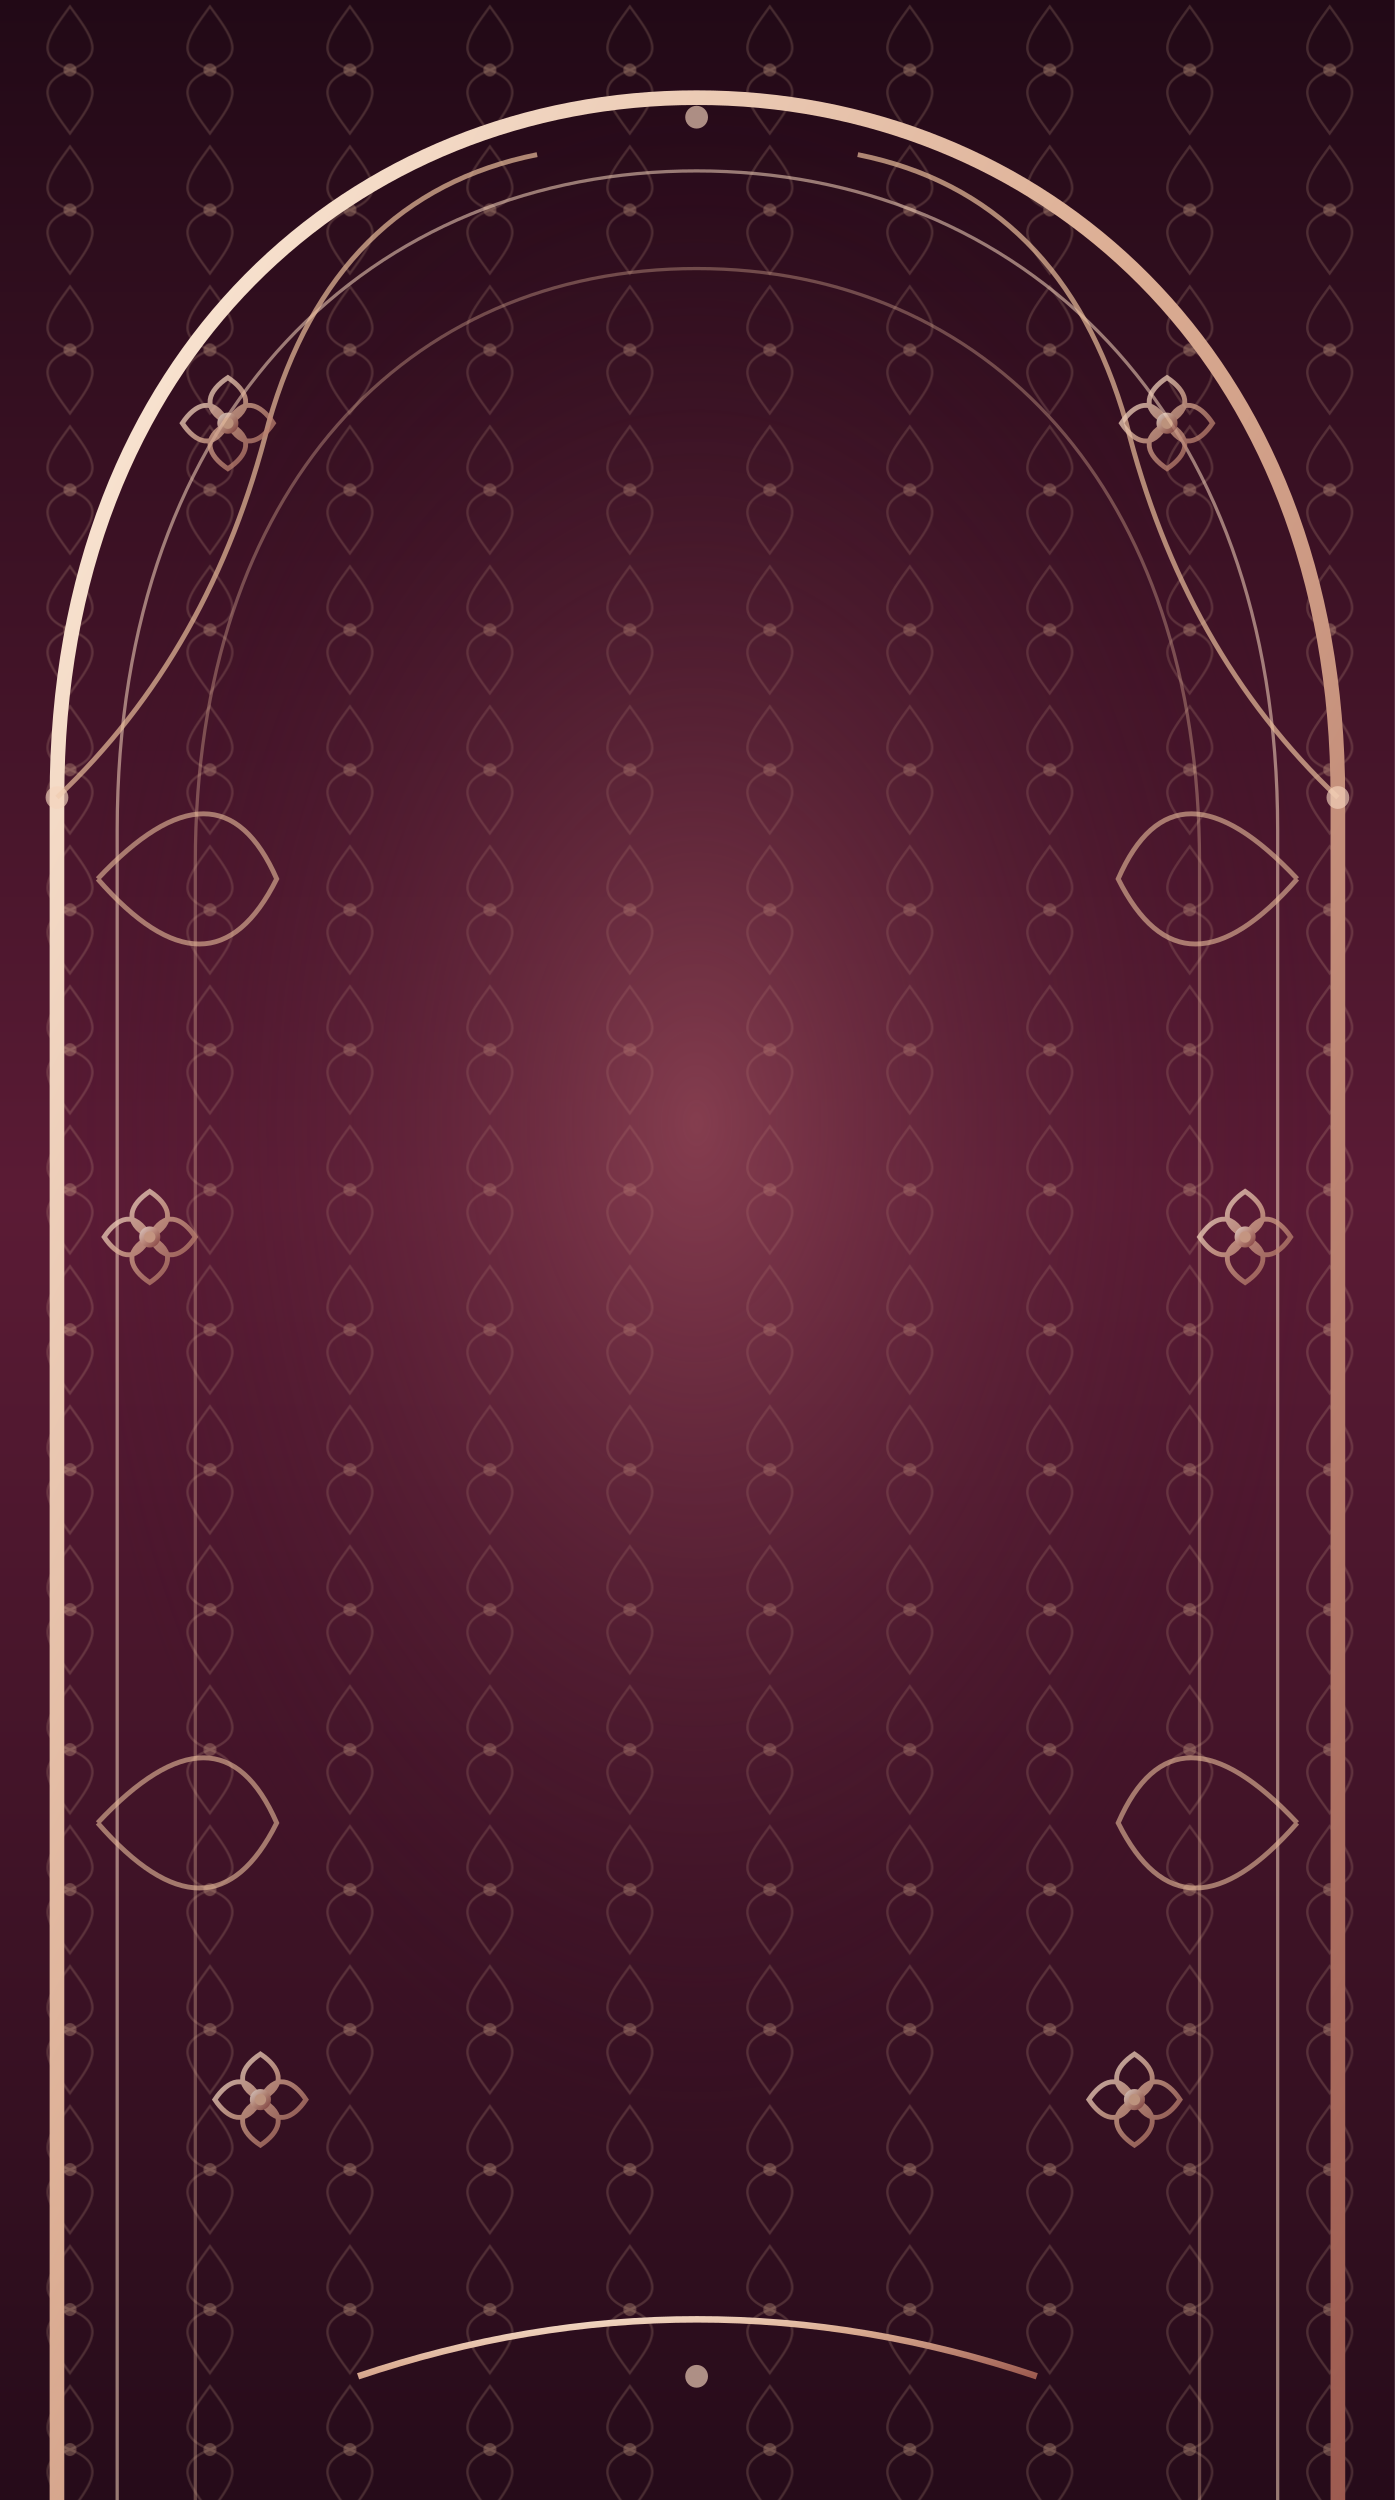
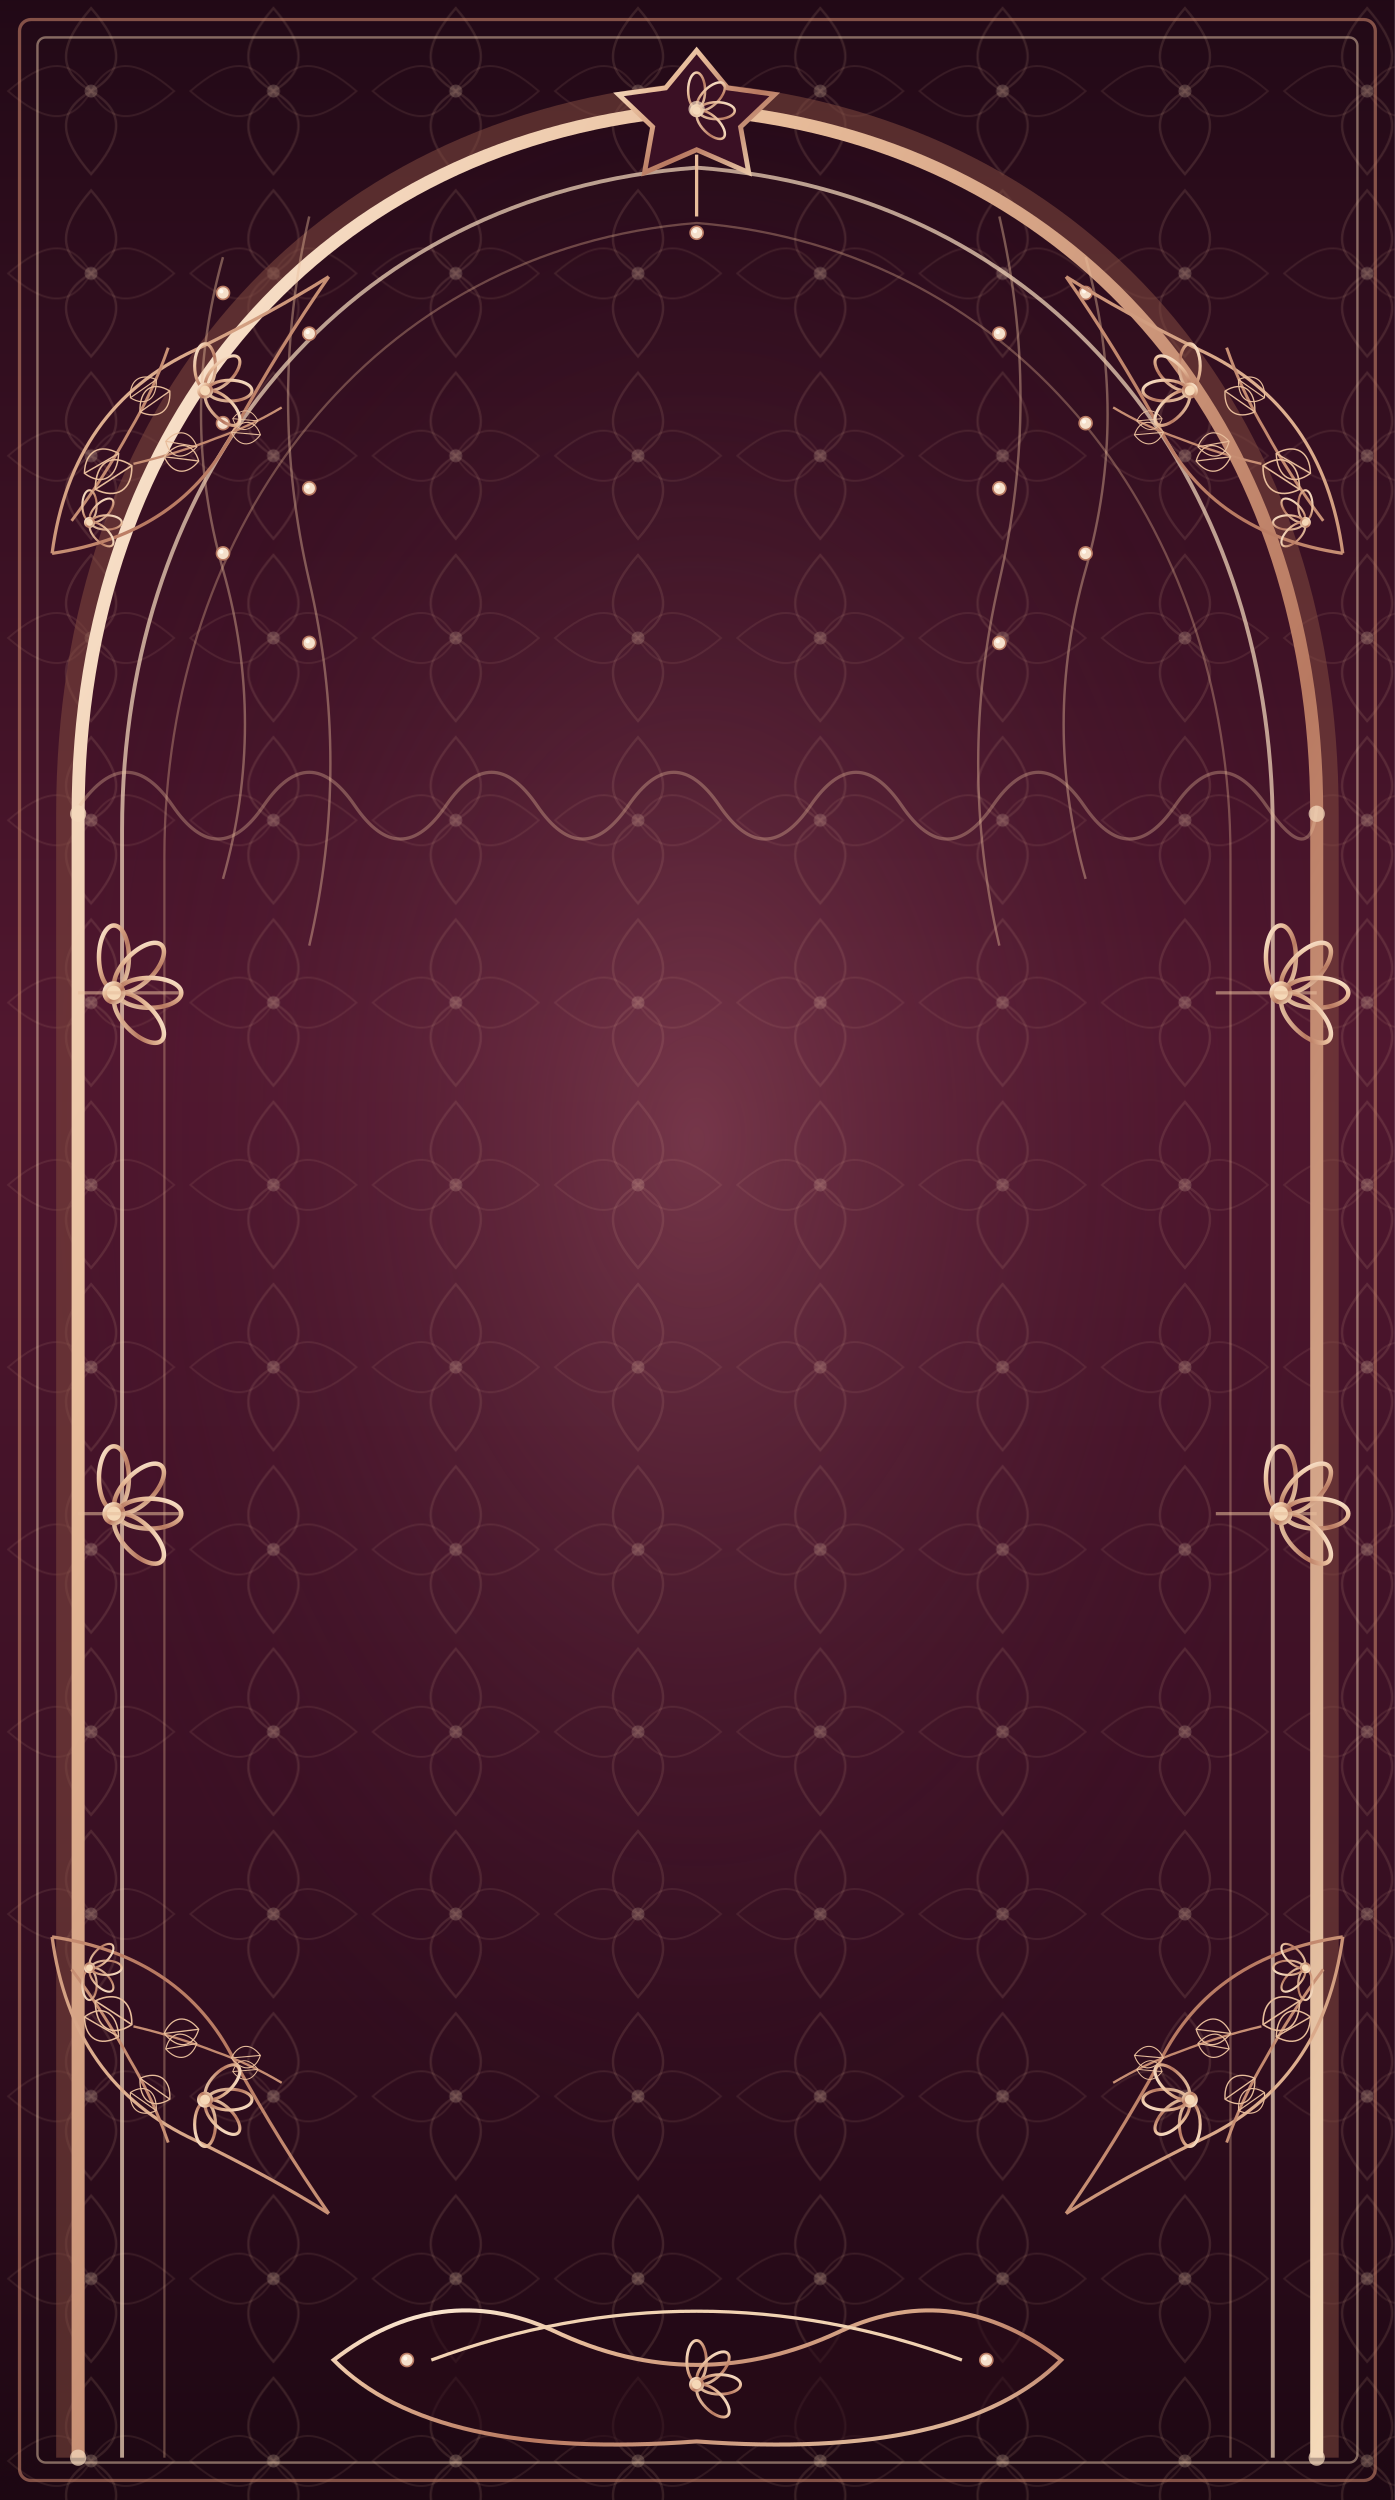
<svg xmlns="http://www.w3.org/2000/svg" viewBox="0 0 857 1536">
  <defs>
    <linearGradient id="wine" x2="0" y2="1">
      <stop stop-color="#210916" />
-       <stop offset=".48" stop-color="#5b1b35" />
-       <stop offset="1" stop-color="#250b19" />
+       <stop offset=".42" stop-color="#51172f" />
+       <stop offset=".72" stop-color="#3b1024" />
+       <stop offset="1" stop-color="#1c0712" />
    </linearGradient>
    <linearGradient id="gold" x2="1" y2="1">
-       <stop stop-color="#fff0df" />
-       <stop offset=".45" stop-color="#dcae94" />
-       <stop offset="1" stop-color="#9d5b50" />
+       <stop stop-color="#fff1df" />
+       <stop offset=".28" stop-color="#e8bd9b" />
+       <stop offset=".62" stop-color="#b87961" />
+       <stop offset="1" stop-color="#f4d9b8" />
    </linearGradient>
    <radialGradient id="glow">
-       <stop stop-color="#a95a65" stop-opacity=".55" />
+       <stop stop-color="#c77b83" stop-opacity=".32" />
      <stop offset="1" stop-color="#3a1024" stop-opacity="0" />
    </radialGradient>
-     <pattern id="motif" width="86" height="86" patternUnits="userSpaceOnUse">
-       <path d="M43 4 C56 22 66 34 43 43 C20 34 30 22 43 4Z M43 82 C30 64 20 52 43 43 C66 52 56 64 43 82Z" fill="none" stroke="#e8bd9b" stroke-opacity=".18" stroke-width="1.5" />
-       <circle cx="43" cy="43" r="4" fill="#e8bd9b" fill-opacity=".28" />
+     <pattern id="brocade" width="112" height="112" patternUnits="userSpaceOnUse">
+       <path d="M56 5C75 27 78 43 56 56C34 43 37 27 56 5ZM56 107C37 85 34 69 56 56C78 69 75 85 56 107Z" fill="none" stroke="#e8bd9b" stroke-opacity=".13" stroke-width="1.5" />
+       <path d="M5 56C27 37 43 34 56 56C43 78 27 75 5 56ZM107 56C85 75 69 78 56 56C69 34 85 37 107 56Z" fill="none" stroke="#e8bd9b" stroke-opacity=".1" stroke-width="1.2" />
+       <circle cx="56" cy="56" r="4" fill="#f3d6b7" fill-opacity=".22" />
    </pattern>
-     <g id="flower" fill="none" stroke="url(#gold)" stroke-width="3">
-       <path d="M0-28 C12-20 17-9 0 0 C-17-9-12-20 0-28Z M28 0 C20 12 9 17 0 0 C9-17 20-12 28 0Z M0 28 C-12 20-17 9 0 0 C17 9 12 20 0 28Z M-28 0 C-20-12-9-17 0 0 C-9 17-20 12-28 0Z" />
-       <circle r="5" fill="#e8bd9b" />
+     <g id="flower" fill="none" stroke="url(#gold)" stroke-width="2.4">
+       <ellipse cy="-19" ry="17" rx="8" />
+       <ellipse cy="-19" ry="17" rx="8" transform="rotate(45)" />
+       <ellipse cy="-19" ry="17" rx="8" transform="rotate(90)" />
+       <ellipse cy="-19" ry="17" rx="8" transform="rotate(135)" />
+       <circle r="5" fill="#f5d8b7" />
+     </g>
+     <g id="leaf" fill="none" stroke="#e8bd9b" stroke-width="2">
+       <path d="M0 0C18-28 42-28 54 0C38 26 15 25 0 0Z" />
+       <path d="M0 0Q27 0 54 0" />
+     </g>
+     <g id="sprig" fill="none" stroke="url(#gold)" stroke-width="2">
+       <path d="M0 0Q25-28 45-58Q63-83 76-112" />
+       <use href="#leaf" transform="translate(18 -20) rotate(-28) scale(.55)" />
+       <use href="#leaf" transform="translate(36 -43) rotate(155) scale(.5)" />
+       <use href="#leaf" transform="translate(53 -70) rotate(-30) scale(.46)" />
+       <use href="#leaf" transform="translate(66 -91) rotate(150) scale(.4)" />
+     </g>
+     <g id="pearl" fill="#f5dfca" stroke="#b87961" stroke-width="1">
+       <circle r="4" />
+       <circle r="1.3" fill="#fff8ed" stroke="none" cx="-1" cy="-1" />
+     </g>
+     <g id="corner" fill="none" stroke="url(#gold)" stroke-width="2">
+       <path d="M0 170Q12 80 88 45Q135 22 170 0M0 170Q80 158 112 94Q140 43 170 0" />
+       <use href="#sprig" transform="translate(12 150) rotate(-5) scale(.9)" />
+       <use href="#sprig" transform="translate(50 115) rotate(35) scale(.72)" />
+       <use href="#flower" transform="translate(94 70) scale(.8)" />
+       <use href="#flower" transform="translate(23 151) scale(.55)" />
    </g>
  </defs>
  <rect width="857" height="1536" fill="url(#wine)" />
-   <rect width="857" height="1536" fill="url(#motif)" />
-   <ellipse cx="428" cy="690" rx="390" ry="620" fill="url(#glow)" />
-   <path d="M35 1536V490 C35 215 220 60 428 60S822 215 822 490V1536" fill="none" stroke="url(#gold)" stroke-width="9" />
-   <path d="M72 1536V510 C72 250 230 105 428 105S785 250 785 510V1536" fill="none" stroke="#f5d4bd" stroke-opacity=".55" stroke-width="2" />
-   <path d="M120 1536V530 C120 300 250 165 428 165S737 300 737 530V1536" fill="none" stroke="#dcae94" stroke-opacity=".38" stroke-width="2" />
-   <path d="M35 490 Q130 400 165 260 Q205 120 330 95 M822 490 Q727 400 692 260 Q652 120 527 95" fill="none" stroke="#e8bd9b" stroke-opacity=".7" stroke-width="3" />
-   <g opacity=".75">
-     <use href="#flower" x="140" y="260" />
-     <use href="#flower" x="717" y="260" />
-     <use href="#flower" x="92" y="760" />
-     <use href="#flower" x="765" y="760" />
-     <use href="#flower" x="160" y="1290" />
-     <use href="#flower" x="697" y="1290" />
+   <rect width="857" height="1536" fill="url(#brocade)" />
+   <ellipse cx="428" cy="700" rx="405" ry="650" fill="url(#glow)" />
+   <rect x="12" y="12" width="833" height="1512" rx="7" fill="none" stroke="#b87961" stroke-opacity=".65" stroke-width="2" />
+   <rect x="23" y="23" width="811" height="1490" rx="5" fill="none" stroke="#f1d2b2" stroke-opacity=".48" stroke-width="1.5" />
+   <path d="M42 1510V500C42 253 193 76 428 58C663 76 815 253 815 500V1510" fill="none" stroke="#7f493e" stroke-width="15" opacity=".55" />
+   <path d="M48 1510V500C48 260 198 83 428 67C658 83 809 260 809 500V1510" fill="none" stroke="url(#gold)" stroke-width="8" />
+   <path d="M75 1510V510C75 291 211 119 428 103C645 119 782 291 782 510V1510" fill="none" stroke="#f4d9bd" stroke-opacity=".72" stroke-width="2.4" />
+   <path d="M101 1510V526C101 322 229 153 428 137C627 153 756 322 756 526V1510" fill="none" stroke="#d9a98a" stroke-opacity=".38" stroke-width="1.4" />
+   <path d="M49 495Q78 454 106 495Q134 536 162 495Q190 454 218 495Q246 536 274 495Q302 454 330 495Q358 536 386 495Q414 454 442 495Q470 536 498 495Q526 454 554 495Q582 536 610 495Q638 454 666 495Q694 536 722 495Q750 454 778 495Q806 536 809 495" fill="none" stroke="#e8bd9b" stroke-opacity=".35" stroke-width="2" />
+   <path d="M428 31L447 54L476 58L455 78L460 106L428 92L396 106L401 78L380 58L409 54Z" fill="#3a1024" stroke="url(#gold)" stroke-width="3" />
+   <use href="#flower" transform="translate(428 68) scale(.65)" />
+   <path d="M428 95V133" stroke="#e8bd9b" stroke-width="2" />
+   <use href="#pearl" transform="translate(428 143)" />
+   <g fill="none" stroke="#e8bd9b" stroke-opacity=".42" stroke-width="1.5">
+     <path d="M137 158Q110 255 137 350Q164 445 137 540" />
+     <path d="M190 133Q164 245 190 357Q216 469 190 581" />
+     <path d="M667 158Q694 255 667 350Q640 445 667 540" />
+     <path d="M614 133Q640 245 614 357Q588 469 614 581" />
  </g>
-   <g fill="none" stroke="#e8bd9b" stroke-width="3" opacity=".6">
-     <path d="M60 540q75-80 110 0q-40 80-110 0M797 540q-75-80-110 0q40 80 110 0" />
-     <path d="M60 1120q75-80 110 0q-40 80-110 0M797 1120q-75-80-110 0q40 80 110 0" />
+   <g>
+     <use href="#pearl" transform="translate(137 180)" />
+     <use href="#pearl" transform="translate(137 260)" />
+     <use href="#pearl" transform="translate(137 340)" />
+     <use href="#pearl" transform="translate(190 205)" />
+     <use href="#pearl" transform="translate(190 300)" />
+     <use href="#pearl" transform="translate(190 395)" />
+     <use href="#pearl" transform="translate(667 180)" />
+     <use href="#pearl" transform="translate(667 260)" />
+     <use href="#pearl" transform="translate(667 340)" />
+     <use href="#pearl" transform="translate(614 205)" />
+     <use href="#pearl" transform="translate(614 300)" />
+     <use href="#pearl" transform="translate(614 395)" />
  </g>
-   <g fill="#f5d4bd" opacity=".65">
-     <circle cx="428" cy="72" r="7" />
-     <circle cx="35" cy="490" r="7" />
-     <circle cx="822" cy="490" r="7" />
-     <circle cx="428" cy="1460" r="7" />
+   <use href="#corner" transform="translate(32 170)" />
+   <use href="#corner" transform="translate(825 170) scale(-1 1)" />
+   <use href="#corner" transform="translate(32 1360) scale(1 -1)" />
+   <use href="#corner" transform="translate(825 1360) scale(-1 -1)" />
+   <g>
+     <use href="#flower" transform="translate(70 610) scale(1.15)" />
+     <use href="#flower" transform="translate(787 610) scale(1.15)" />
+     <use href="#flower" transform="translate(70 930) scale(1.15)" />
+     <use href="#flower" transform="translate(787 930) scale(1.15)" />
  </g>
-   <path d="M220 1460 Q428 1390 637 1460" fill="none" stroke="url(#gold)" stroke-width="4" />
+   <g fill="none" stroke="#e8bd9b" stroke-width="2" opacity=".55">
+     <path d="M48 610H110M747 610H809M48 930H110M747 930H809" />
+   </g>
+   <path d="M205 1450Q270 1400 340 1432Q428 1474 517 1432Q587 1400 652 1450Q590 1512 428 1500Q266 1512 205 1450Z" fill="#2a0b19" fill-opacity=".55" stroke="url(#gold)" stroke-width="2.5" />
+   <path d="M265 1450Q428 1390 591 1450" fill="none" stroke="#f1d2b2" stroke-width="2" />
+   <use href="#flower" transform="translate(428 1465) scale(.75)" />
+   <use href="#pearl" transform="translate(250 1450)" />
+   <use href="#pearl" transform="translate(606 1450)" />
+   <g fill="#f4d9bd" opacity=".72">
+     <circle cx="48" cy="500" r="5" />
+     <circle cx="809" cy="500" r="5" />
+     <circle cx="428" cy="67" r="5" />
+     <circle cx="48" cy="1510" r="5" />
+     <circle cx="809" cy="1510" r="5" />
+   </g>
</svg>
